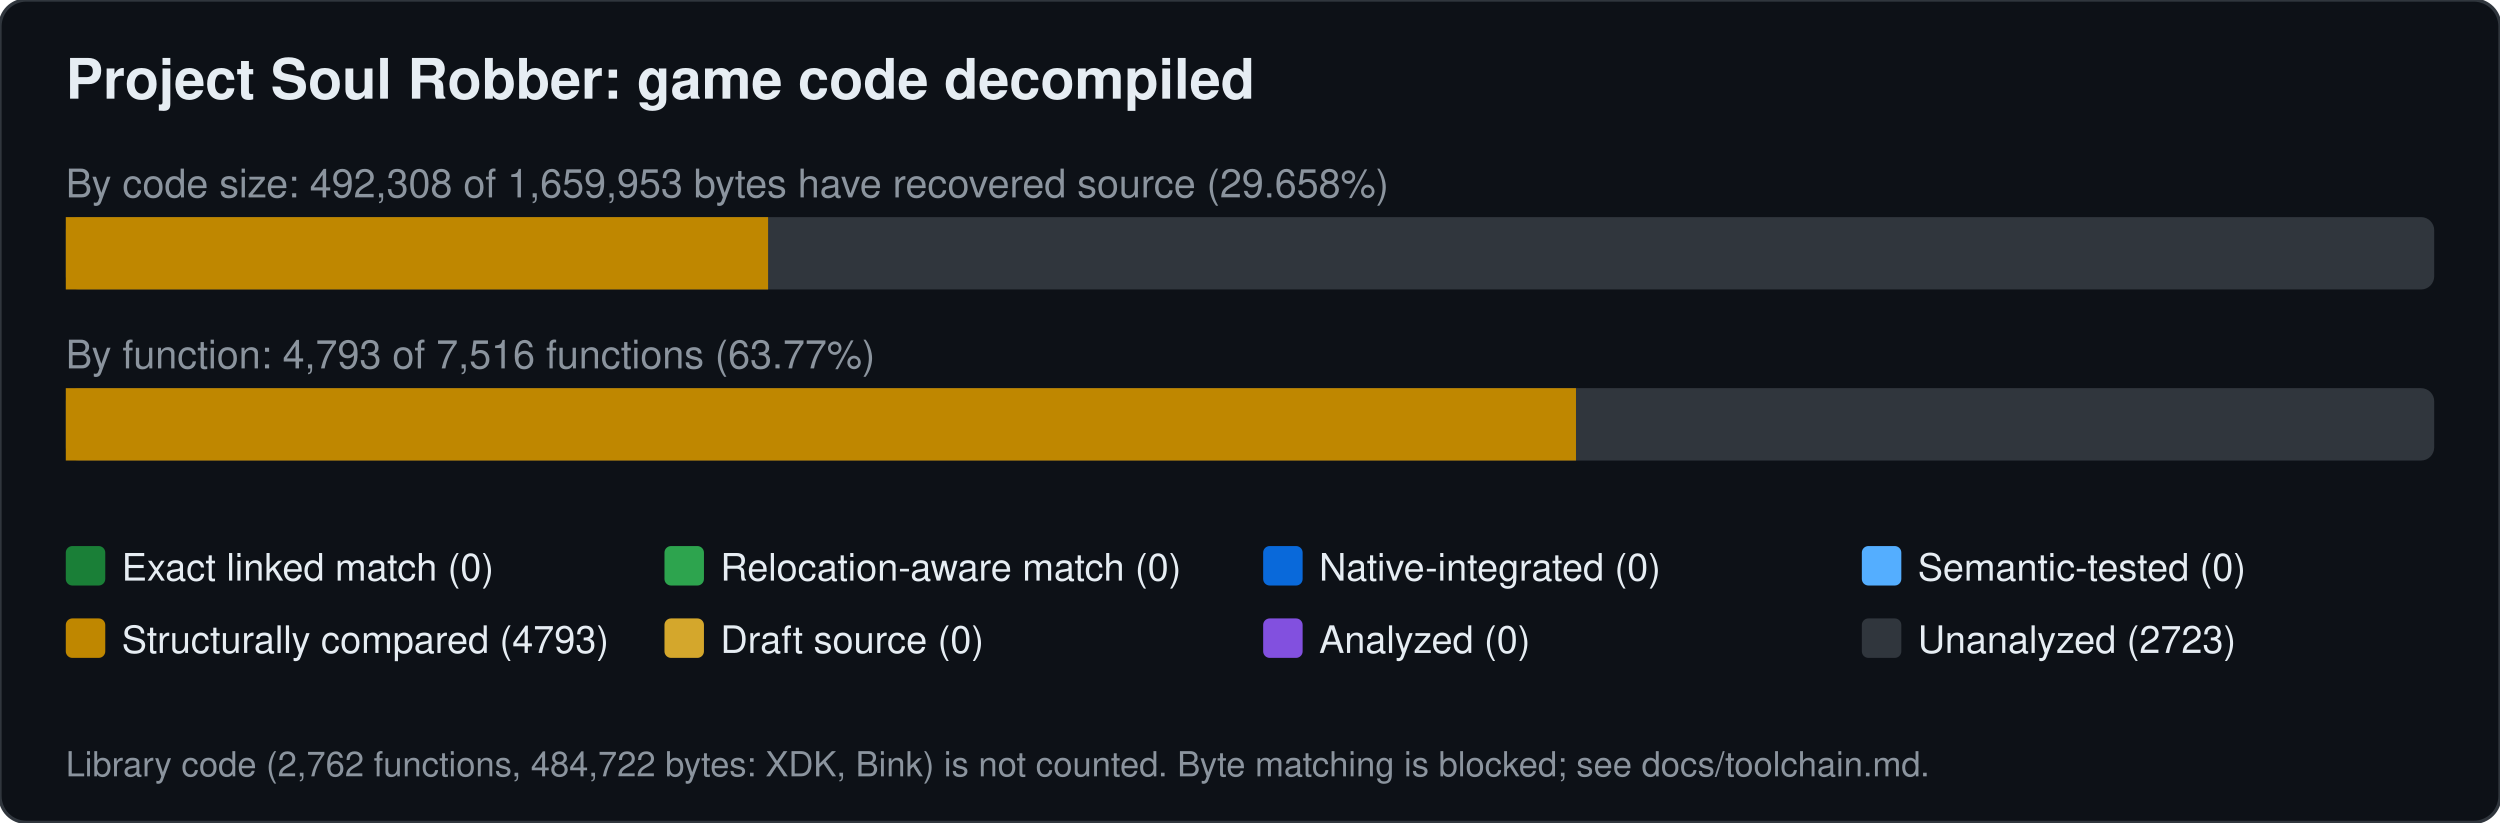
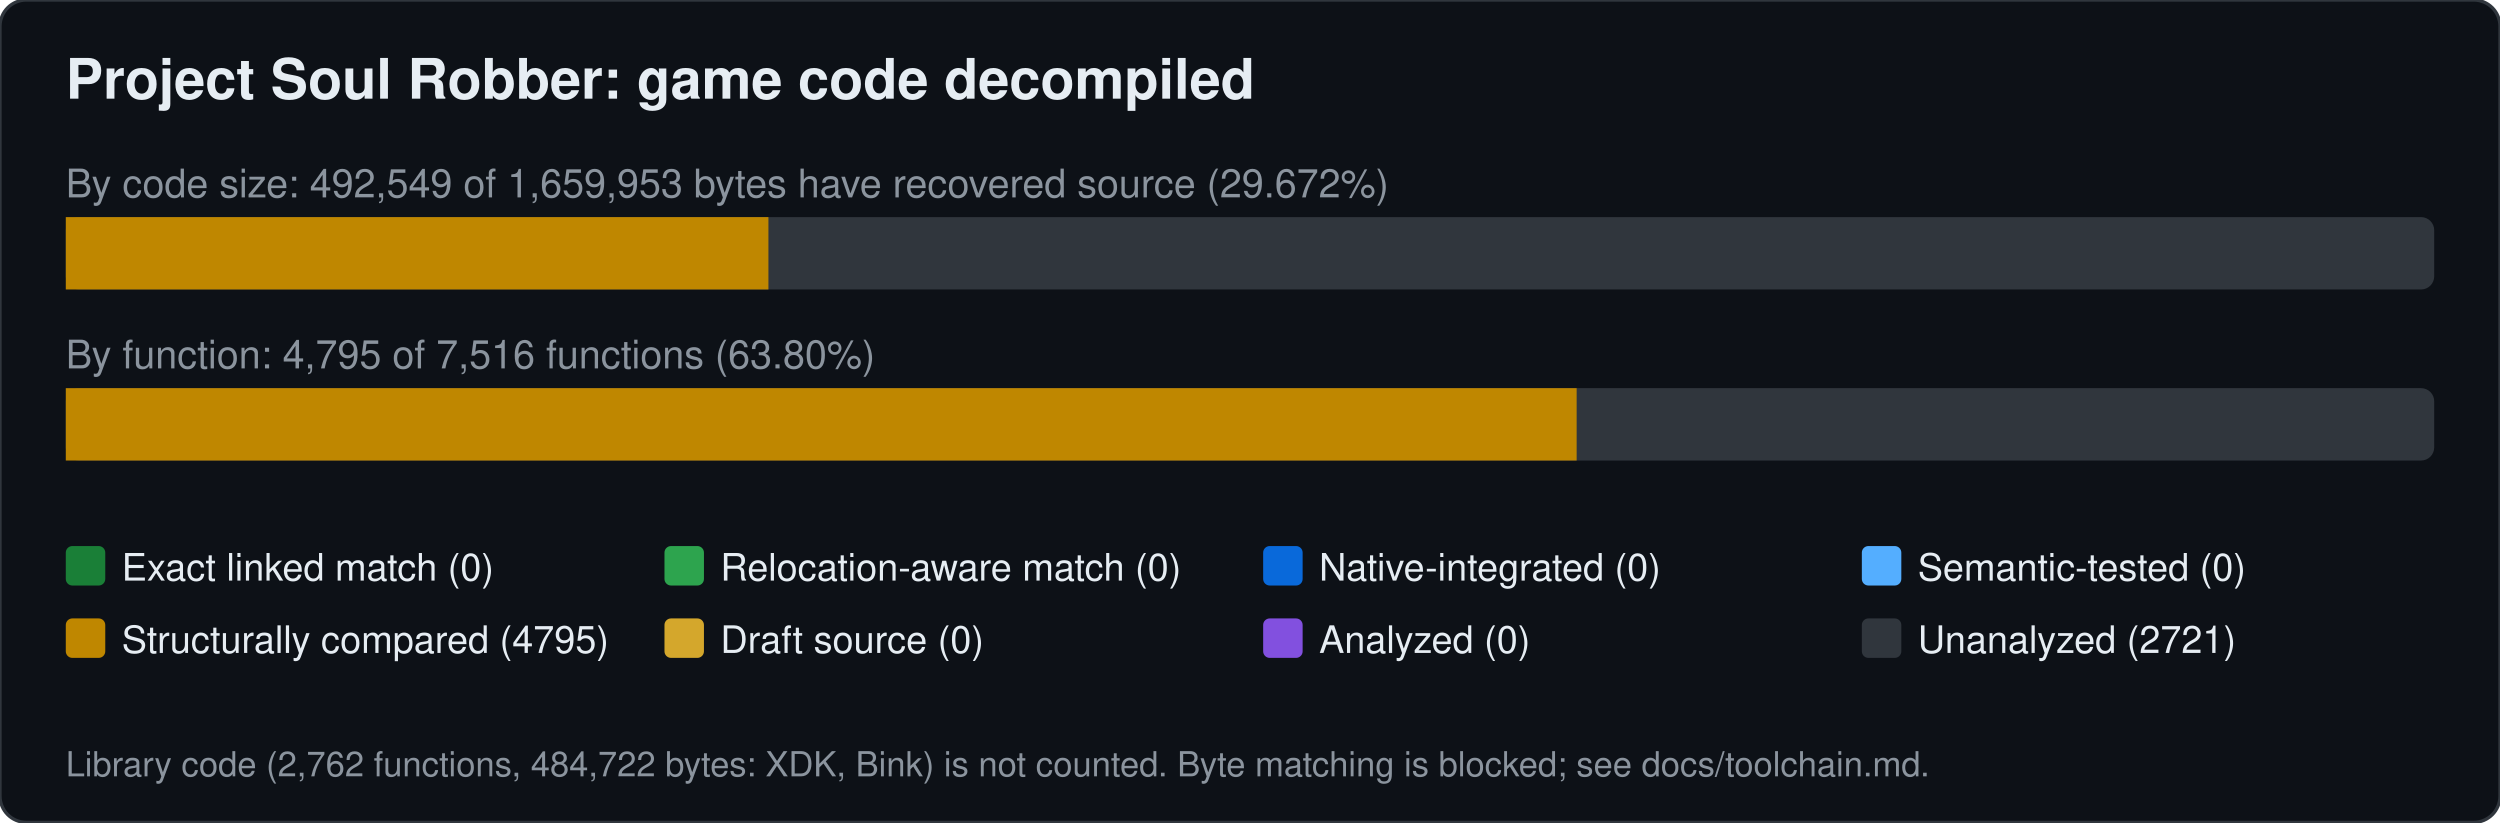
<svg xmlns="http://www.w3.org/2000/svg" width="760" height="250" viewBox="0 0 760 250" font-family="Segoe UI,Helvetica,Arial,sans-serif">
  <rect width="760" height="250" rx="8" fill="#0d1117" stroke="#30363d" />
  <text x="20" y="30" font-size="17" font-weight="600" fill="#e6edf3">Project Soul Robber: game code decompiled</text>
-   <text x="20" y="60" font-size="12" fill="#8b949e">By code size: 492,308 of 1,659,953 bytes have recovered source (29.658%)</text>
+   <text x="20" y="60" font-size="12" fill="#8b949e">By code size: 492,549 of 1,659,953 bytes have recovered source (29.672%)</text>
  <rect x="20" y="66" width="720" height="22" rx="4" fill="#30363d" />
-   <rect x="20.0" y="66" width="213.5" height="22" fill="#bf8700" />
-   <text x="20" y="112" font-size="12" fill="#8b949e">By function: 4,793 of 7,516 functions (63.77%)</text>
+   <rect x="20.0" y="66" width="213.6" height="22" fill="#bf8700" />
+   <text x="20" y="112" font-size="12" fill="#8b949e">By function: 4,795 of 7,516 functions (63.80%)</text>
  <rect x="20" y="118" width="720" height="22" rx="4" fill="#30363d" />
-   <rect x="20.0" y="118" width="459.1" height="22" fill="#bf8700" />
+   <rect x="20.0" y="118" width="459.3" height="22" fill="#bf8700" />
  <rect x="20" y="166" width="12" height="12" rx="2" fill="#1a7f37" />
  <text x="37" y="176.5" font-size="11.5" fill="#e6edf3">Exact linked match (0)</text>
  <rect x="202" y="166" width="12" height="12" rx="2" fill="#2da44e" />
  <text x="219" y="176.5" font-size="11.5" fill="#e6edf3">Relocation-aware match (0)</text>
  <rect x="384" y="166" width="12" height="12" rx="2" fill="#0969da" />
  <text x="401" y="176.5" font-size="11.5" fill="#e6edf3">Native-integrated (0)</text>
  <rect x="566" y="166" width="12" height="12" rx="2" fill="#54aeff" />
  <text x="583" y="176.5" font-size="11.5" fill="#e6edf3">Semantic-tested (0)</text>
  <rect x="20" y="188" width="12" height="12" rx="2" fill="#bf8700" />
-   <text x="37" y="198.5" font-size="11.5" fill="#e6edf3">Structurally compared (4793)</text>
+   <text x="37" y="198.5" font-size="11.5" fill="#e6edf3">Structurally compared (4795)</text>
  <rect x="202" y="188" width="12" height="12" rx="2" fill="#d4a72c" />
  <text x="219" y="198.5" font-size="11.5" fill="#e6edf3">Draft source (0)</text>
  <rect x="384" y="188" width="12" height="12" rx="2" fill="#8250df" />
  <text x="401" y="198.5" font-size="11.5" fill="#e6edf3">Analyzed (0)</text>
  <rect x="566" y="188" width="12" height="12" rx="2" fill="#30363d" />
-   <text x="583" y="198.5" font-size="11.5" fill="#e6edf3">Unanalyzed (2723)</text>
+   <text x="583" y="198.5" font-size="11.5" fill="#e6edf3">Unanalyzed (2721)</text>
  <text x="20" y="236" font-size="10.5" fill="#8b949e">Library code (2,762 functions, 484,722 bytes: XDK, Bink) is not counted. Byte matching is blocked; see docs/toolchain.md.</text>
</svg>
